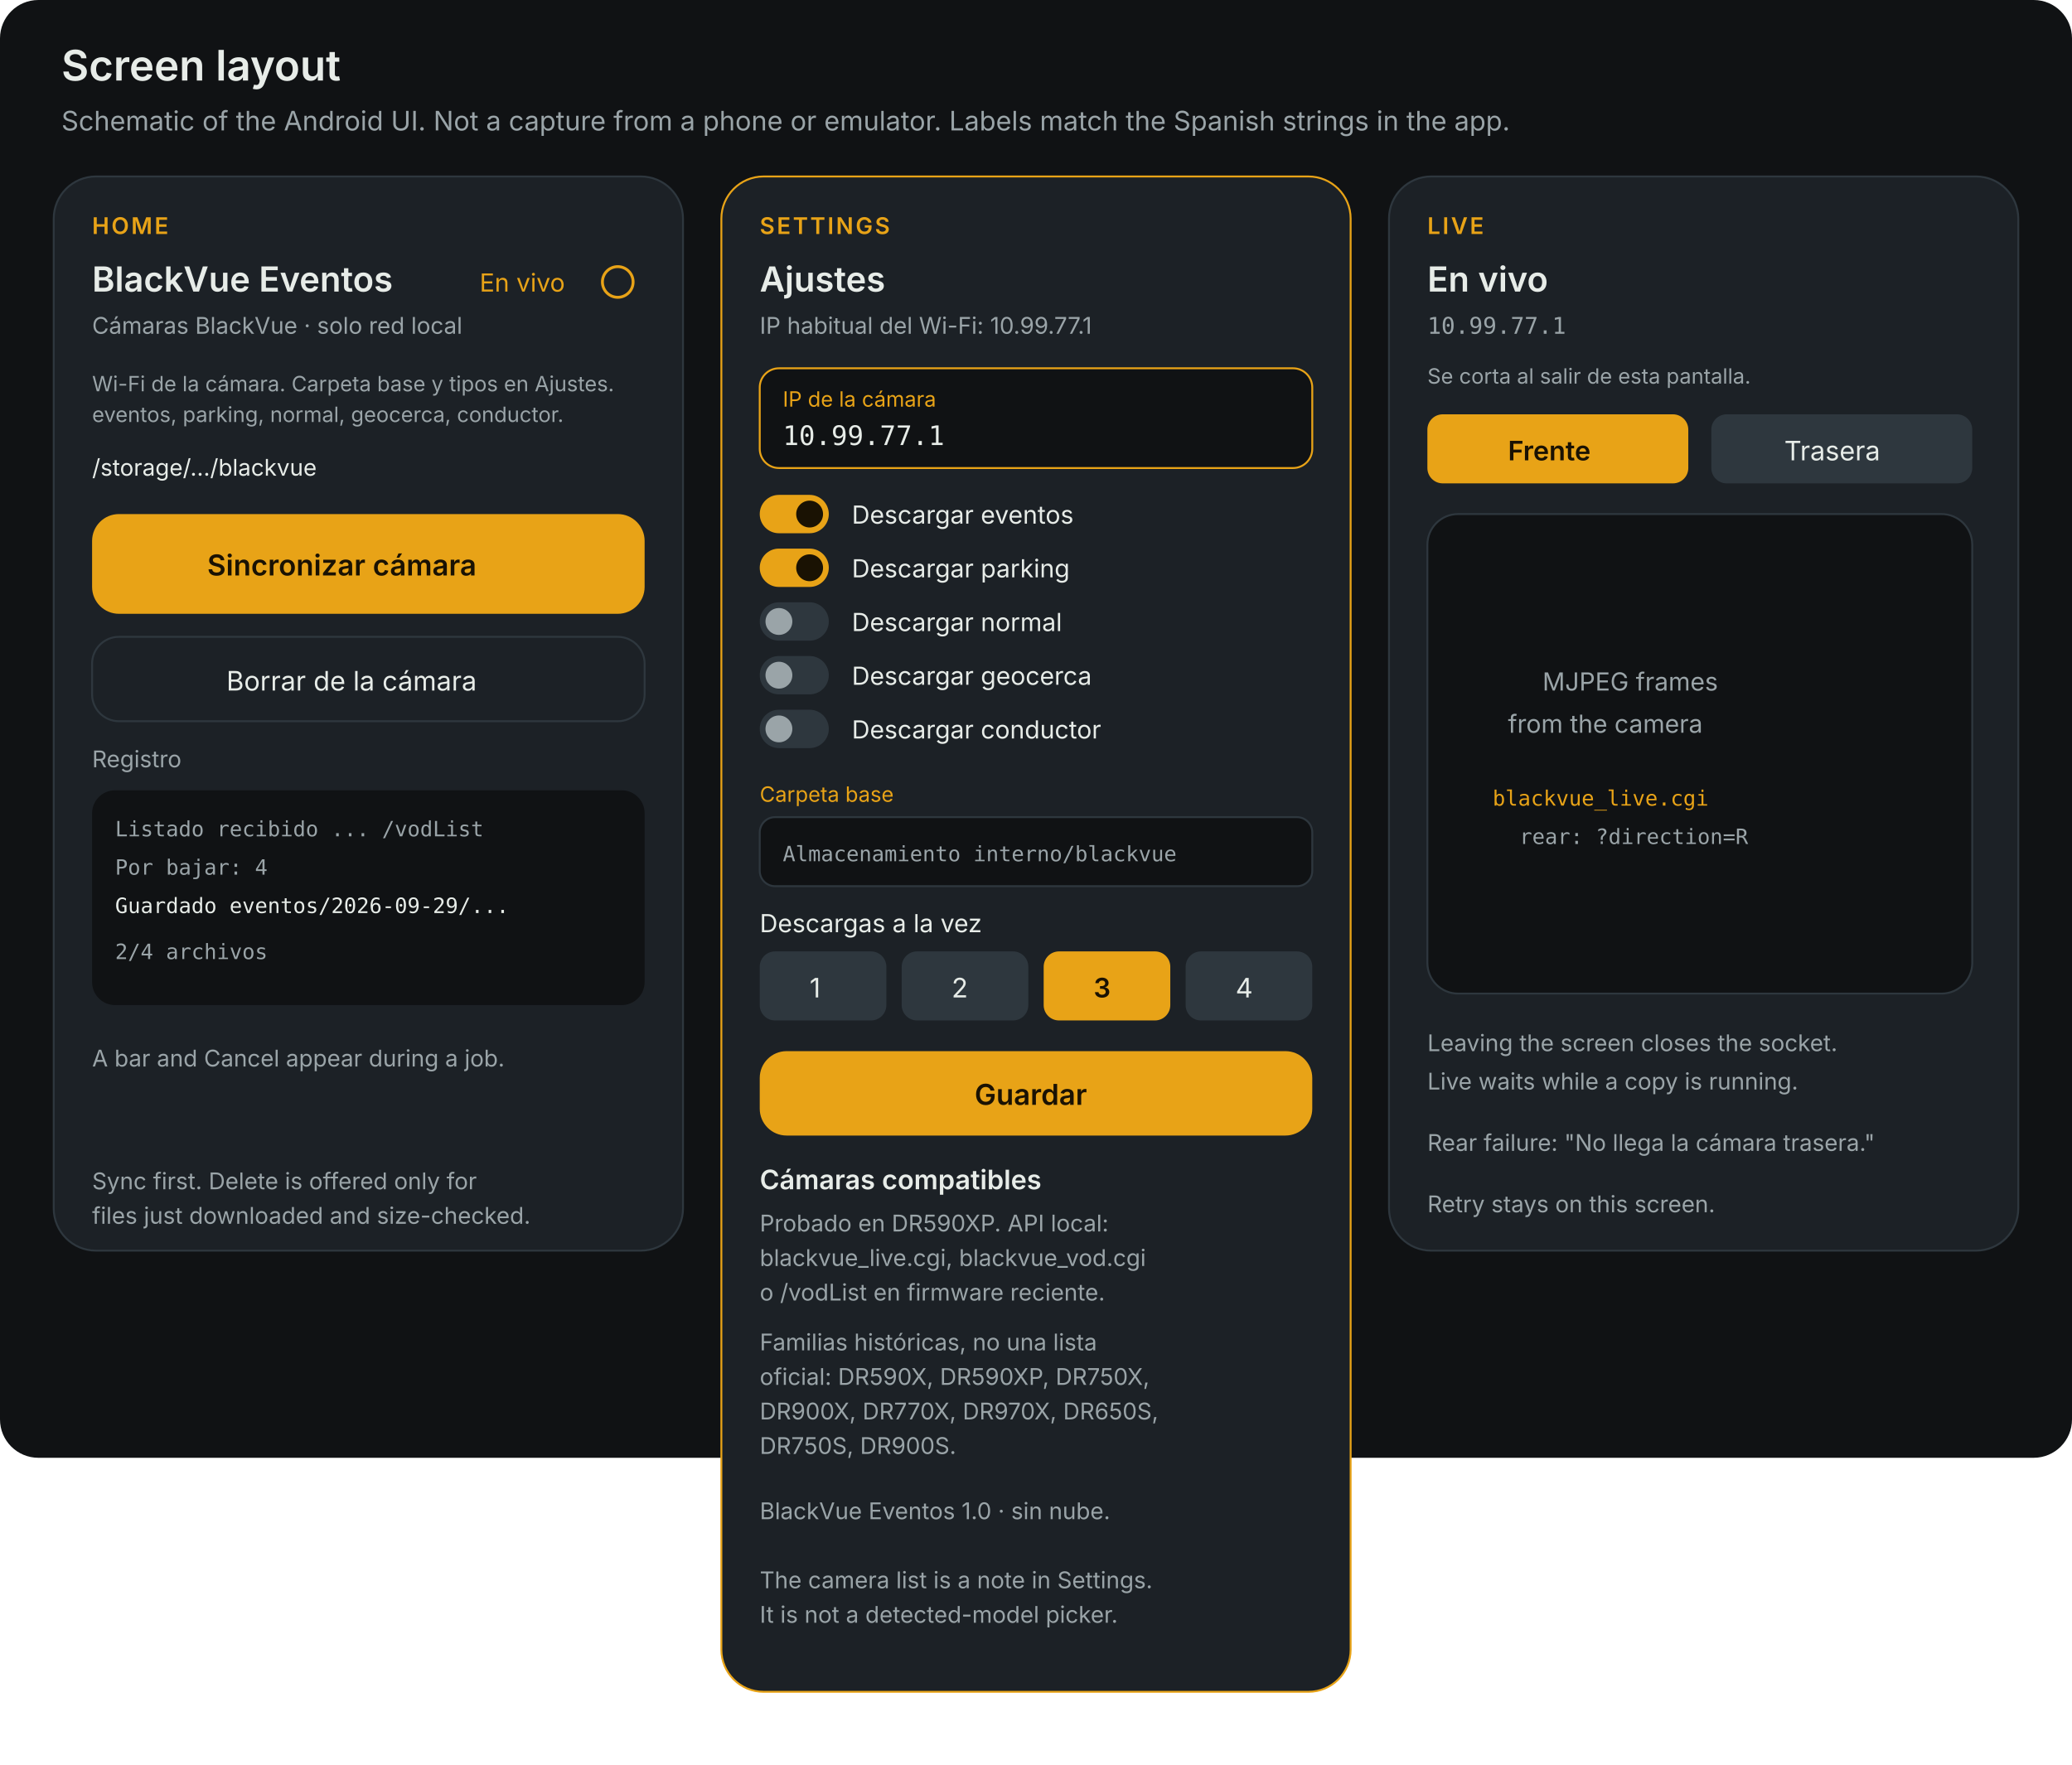
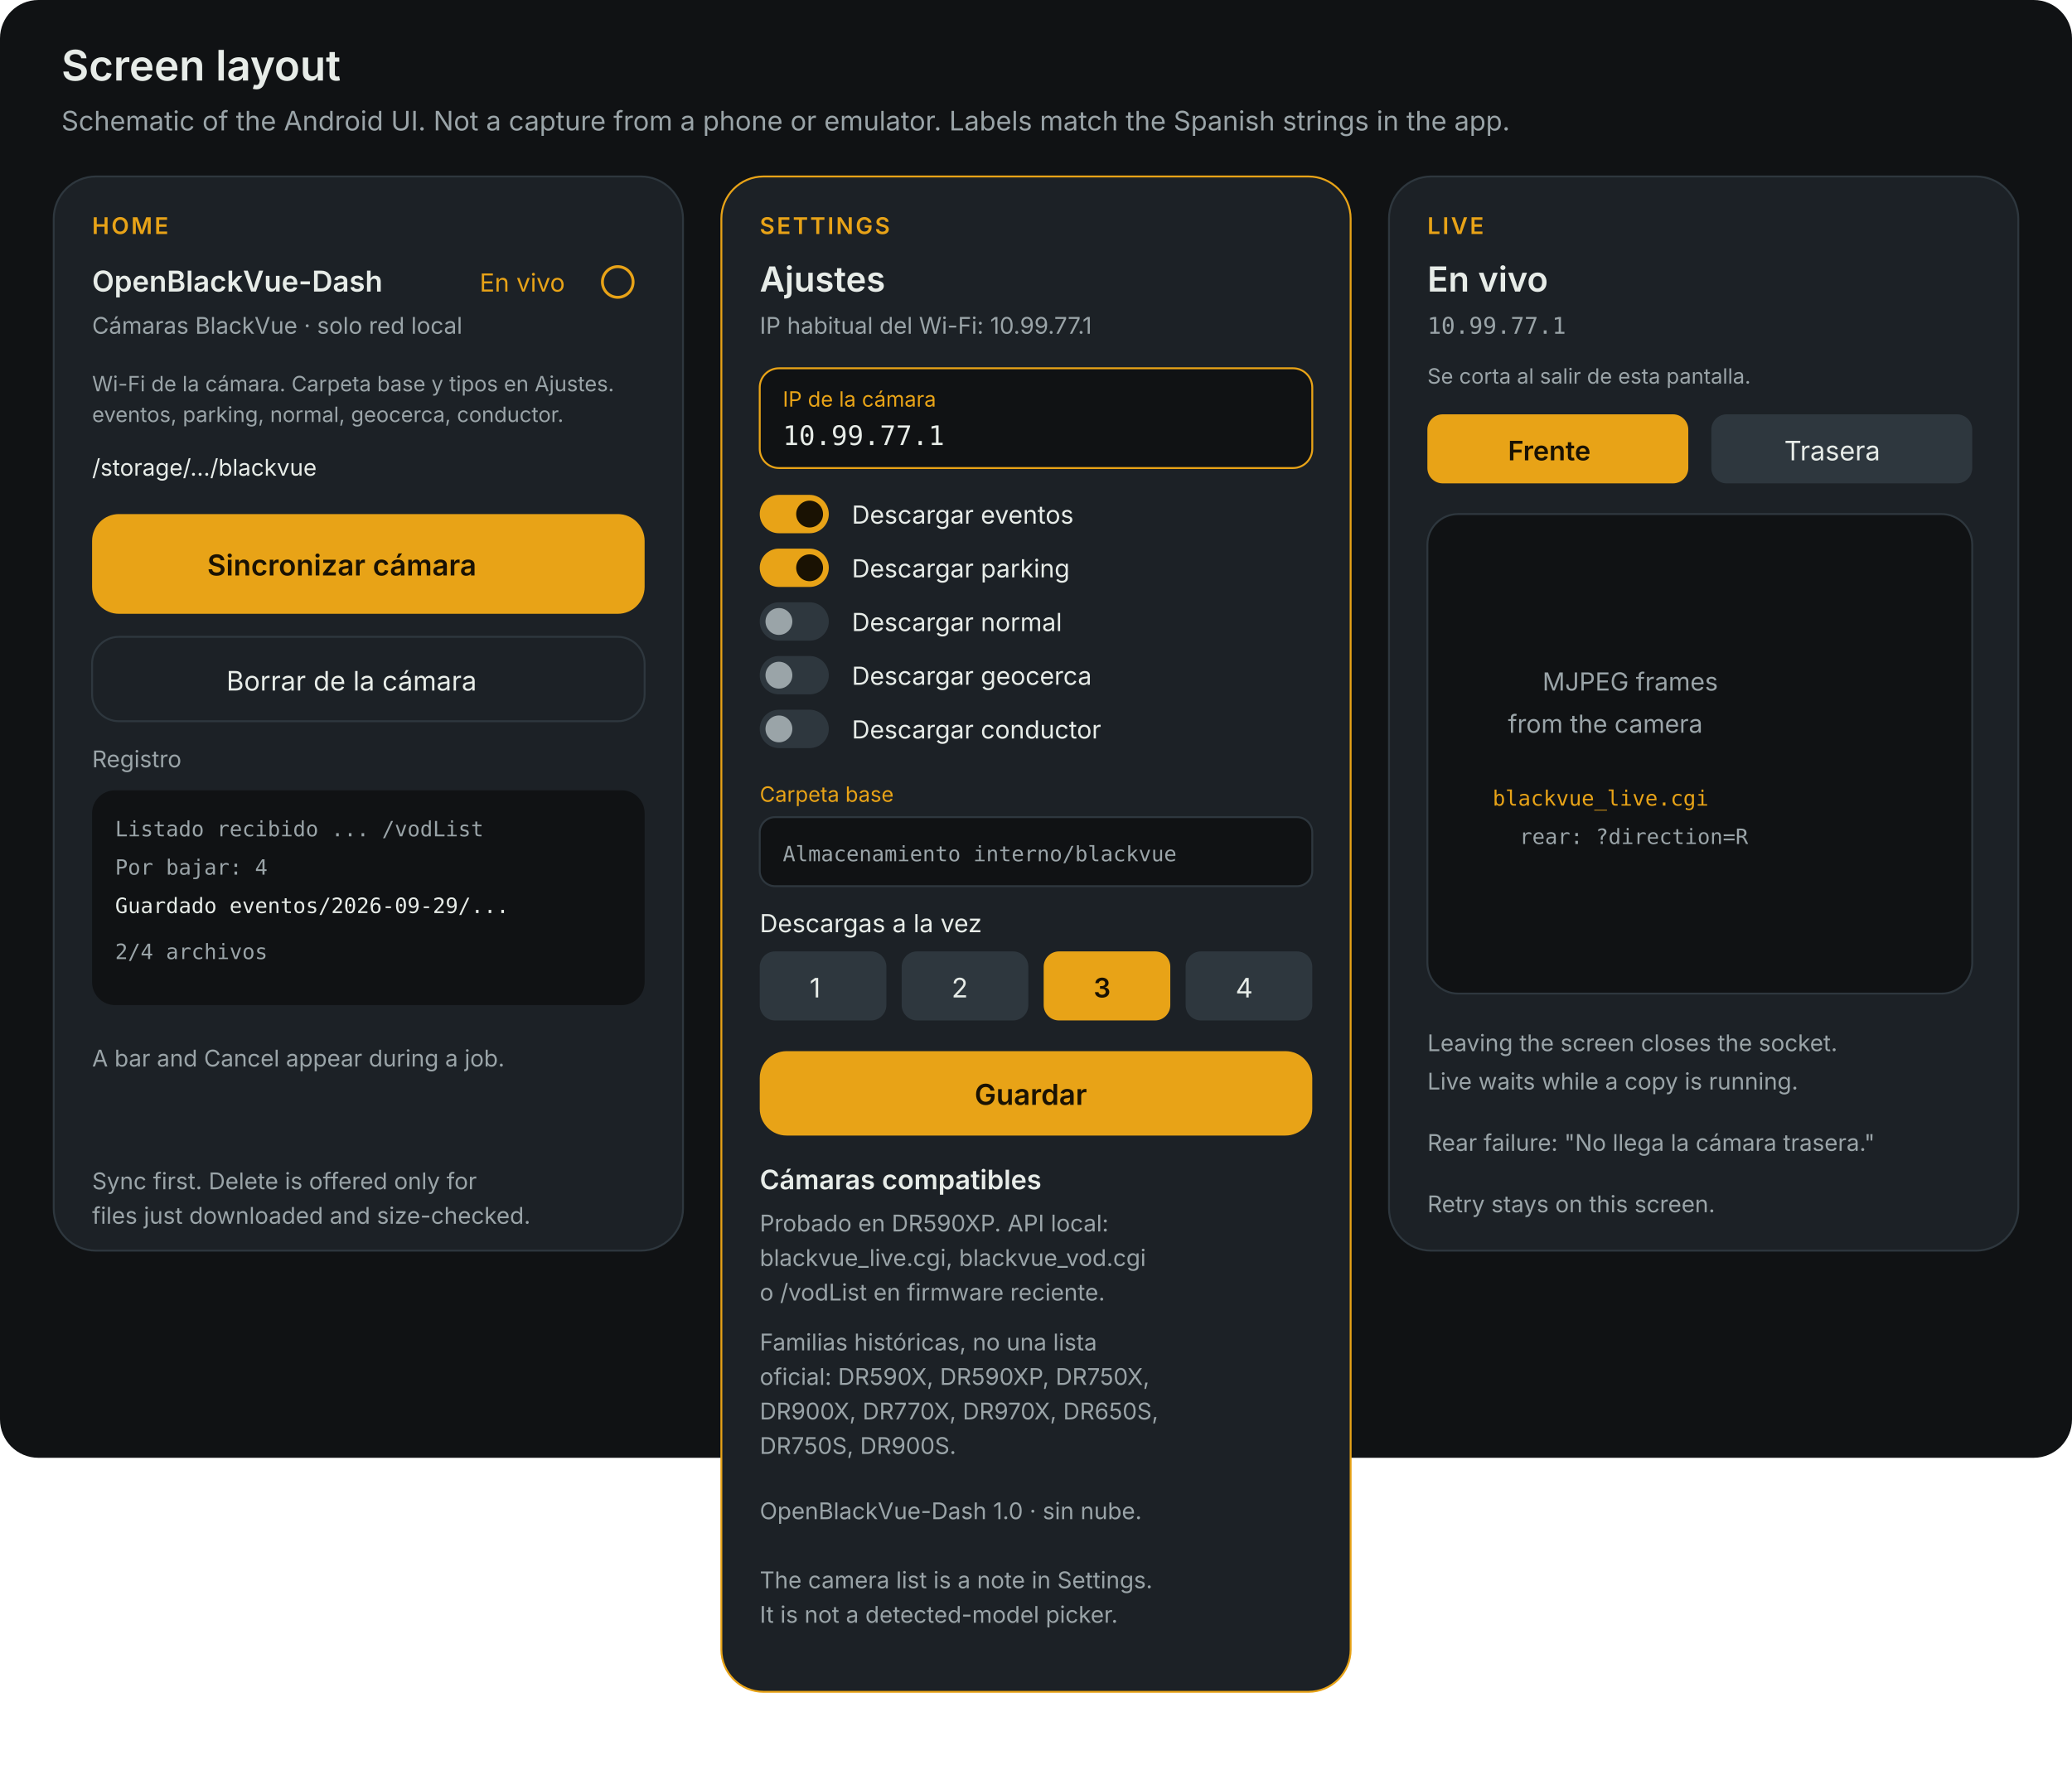
<svg xmlns="http://www.w3.org/2000/svg" viewBox="0 0 1080 920" role="img" aria-labelledby="uiTitle uiDesc">
  <rect width="1080" height="760" rx="20" fill="#101214" />
  <text x="32" y="42" fill="#E7ECE8" font-family="Inter, Segoe UI, Helvetica, Arial, sans-serif" font-size="22" font-weight="600">Screen layout</text>
  <text x="32" y="68" fill="#9AA4A8" font-family="Inter, Segoe UI, Helvetica, Arial, sans-serif" font-size="14">Schematic of the Android UI. Not a capture from a phone or emulator. Labels match the Spanish strings in the app.</text>
  <rect x="28" y="92" width="328" height="560" rx="22" fill="#1C2126" stroke="#2E373E" />
  <text x="48" y="122" fill="#E8A317" font-family="Inter, Segoe UI, Helvetica, Arial, sans-serif" font-size="12" font-weight="600" letter-spacing="1.1">HOME</text>
-   <text x="48" y="152" fill="#E7ECE8" font-family="Inter, Segoe UI, Helvetica, Arial, sans-serif" font-size="18" font-weight="600">BlackVue Eventos</text>
+   <text x="48" y="152" fill="#E7ECE8" font-family="Inter, Segoe UI, Helvetica, Arial, sans-serif" font-size="15" font-weight="600">OpenBlackVue-Dash</text>
  <text x="48" y="174" fill="#9AA4A8" font-family="Inter, Segoe UI, Helvetica, Arial, sans-serif" font-size="12">Cámaras BlackVue · solo red local</text>
  <text x="250" y="152" fill="#E8A317" font-family="Inter, Segoe UI, Helvetica, Arial, sans-serif" font-size="13">En vivo</text>
  <circle cx="322" cy="147" r="8" fill="none" stroke="#E8A317" stroke-width="1.5" />
  <text x="48" y="204" fill="#9AA4A8" font-family="Inter, Segoe UI, Helvetica, Arial, sans-serif" font-size="11">Wi-Fi de la cámara. Carpeta base y tipos en Ajustes.</text>
  <text x="48" y="220" fill="#9AA4A8" font-family="Inter, Segoe UI, Helvetica, Arial, sans-serif" font-size="11">eventos, parking, normal, geocerca, conductor.</text>
  <text x="48" y="248" fill="#E7ECE8" font-family="Inter, Segoe UI, Helvetica, Arial, sans-serif" font-size="12">/storage/.../blackvue</text>
  <rect x="48" y="268" width="288" height="52" rx="14" fill="#E8A317" />
  <text x="108" y="300" fill="#1A1203" font-family="Inter, Segoe UI, Helvetica, Arial, sans-serif" font-size="15" font-weight="600">Sincronizar cámara</text>
  <rect x="48" y="332" width="288" height="44" rx="14" fill="none" stroke="#2E373E" />
  <text x="118" y="360" fill="#E7ECE8" font-family="Inter, Segoe UI, Helvetica, Arial, sans-serif" font-size="14">Borrar de la cámara</text>
  <text x="48" y="400" fill="#9AA4A8" font-family="Inter, Segoe UI, Helvetica, Arial, sans-serif" font-size="12">Registro</text>
  <rect x="48" y="412" width="288" height="112" rx="12" fill="#101214" />
  <text x="60" y="436" fill="#9AA4A8" font-family="ui-monospace, SFMono-Regular, Menlo, Consolas, monospace" font-size="11">Listado recibido ... /vodList</text>
  <text x="60" y="456" fill="#9AA4A8" font-family="ui-monospace, SFMono-Regular, Menlo, Consolas, monospace" font-size="11">Por bajar: 4</text>
  <text x="60" y="476" fill="#E7ECE8" font-family="ui-monospace, SFMono-Regular, Menlo, Consolas, monospace" font-size="11">Guardado eventos/2026-09-29/...</text>
  <text x="60" y="500" fill="#9AA4A8" font-family="ui-monospace, SFMono-Regular, Menlo, Consolas, monospace" font-size="11">2/4 archivos</text>
  <text x="48" y="556" fill="#9AA4A8" font-family="Inter, Segoe UI, Helvetica, Arial, sans-serif" font-size="12">A bar and Cancel appear during a job.</text>
  <text x="48" y="620" fill="#9AA4A8" font-family="Inter, Segoe UI, Helvetica, Arial, sans-serif" font-size="12">Sync first. Delete is offered only for</text>
  <text x="48" y="638" fill="#9AA4A8" font-family="Inter, Segoe UI, Helvetica, Arial, sans-serif" font-size="12">files just downloaded and size-checked.</text>
  <rect x="376" y="92" width="328" height="790" rx="22" fill="#1C2126" stroke="#E8A317" />
  <text x="396" y="122" fill="#E8A317" font-family="Inter, Segoe UI, Helvetica, Arial, sans-serif" font-size="12" font-weight="600" letter-spacing="1.1">SETTINGS</text>
  <text x="396" y="152" fill="#E7ECE8" font-family="Inter, Segoe UI, Helvetica, Arial, sans-serif" font-size="18" font-weight="600">Ajustes</text>
  <text x="396" y="174" fill="#9AA4A8" font-family="Inter, Segoe UI, Helvetica, Arial, sans-serif" font-size="12">IP habitual del Wi-Fi: 10.99.77.1</text>
  <rect x="396" y="192" width="288" height="52" rx="10" fill="#101214" stroke="#E8A317" />
  <text x="408" y="212" fill="#E8A317" font-family="Inter, Segoe UI, Helvetica, Arial, sans-serif" font-size="11">IP de la cámara</text>
  <text x="408" y="232" fill="#E7ECE8" font-family="ui-monospace, SFMono-Regular, Menlo, Consolas, monospace" font-size="14">10.99.77.1</text>
  <rect x="396" y="258" width="36" height="20" rx="10" fill="#E8A317" />
  <circle cx="422" cy="268" r="7" fill="#1A1203" />
  <text x="444" y="273" fill="#E7ECE8" font-family="Inter, Segoe UI, Helvetica, Arial, sans-serif" font-size="13">Descargar eventos</text>
  <rect x="396" y="286" width="36" height="20" rx="10" fill="#E8A317" />
  <circle cx="422" cy="296" r="7" fill="#1A1203" />
  <text x="444" y="301" fill="#E7ECE8" font-family="Inter, Segoe UI, Helvetica, Arial, sans-serif" font-size="13">Descargar parking</text>
  <rect x="396" y="314" width="36" height="20" rx="10" fill="#2E373E" />
  <circle cx="406" cy="324" r="7" fill="#9AA4A8" />
  <text x="444" y="329" fill="#E7ECE8" font-family="Inter, Segoe UI, Helvetica, Arial, sans-serif" font-size="13">Descargar normal</text>
  <rect x="396" y="342" width="36" height="20" rx="10" fill="#2E373E" />
  <circle cx="406" cy="352" r="7" fill="#9AA4A8" />
  <text x="444" y="357" fill="#E7ECE8" font-family="Inter, Segoe UI, Helvetica, Arial, sans-serif" font-size="13">Descargar geocerca</text>
  <rect x="396" y="370" width="36" height="20" rx="10" fill="#2E373E" />
  <circle cx="406" cy="380" r="7" fill="#9AA4A8" />
  <text x="444" y="385" fill="#E7ECE8" font-family="Inter, Segoe UI, Helvetica, Arial, sans-serif" font-size="13">Descargar conductor</text>
  <text x="396" y="418" fill="#E8A317" font-family="Inter, Segoe UI, Helvetica, Arial, sans-serif" font-size="11">Carpeta base</text>
  <rect x="396" y="426" width="288" height="36" rx="8" fill="#101214" stroke="#2E373E" />
  <text x="408" y="449" fill="#9AA4A8" font-family="ui-monospace, SFMono-Regular, Menlo, Consolas, monospace" font-size="11">Almacenamiento interno/blackvue</text>
  <text x="396" y="486" fill="#E7ECE8" font-family="Inter, Segoe UI, Helvetica, Arial, sans-serif" font-size="13">Descargas a la vez</text>
  <rect x="396" y="496" width="66" height="36" rx="8" fill="#2E373E" />
  <text x="422" y="520" fill="#E7ECE8" font-family="Inter, Segoe UI, Helvetica, Arial, sans-serif" font-size="14">1</text>
  <rect x="470" y="496" width="66" height="36" rx="8" fill="#2E373E" />
  <text x="496" y="520" fill="#E7ECE8" font-family="Inter, Segoe UI, Helvetica, Arial, sans-serif" font-size="14">2</text>
  <rect x="544" y="496" width="66" height="36" rx="8" fill="#E8A317" />
  <text x="570" y="520" fill="#1A1203" font-family="Inter, Segoe UI, Helvetica, Arial, sans-serif" font-size="14" font-weight="600">3</text>
  <rect x="618" y="496" width="66" height="36" rx="8" fill="#2E373E" />
  <text x="644" y="520" fill="#E7ECE8" font-family="Inter, Segoe UI, Helvetica, Arial, sans-serif" font-size="14">4</text>
  <rect x="396" y="548" width="288" height="44" rx="14" fill="#E8A317" />
  <text x="508" y="576" fill="#1A1203" font-family="Inter, Segoe UI, Helvetica, Arial, sans-serif" font-size="15" font-weight="600">Guardar</text>
  <text x="396" y="620" fill="#E7ECE8" font-family="Inter, Segoe UI, Helvetica, Arial, sans-serif" font-size="14" font-weight="600">Cámaras compatibles</text>
  <text x="396" y="642" fill="#9AA4A8" font-family="Inter, Segoe UI, Helvetica, Arial, sans-serif" font-size="12">Probado en DR590XP. API local:</text>
  <text x="396" y="660" fill="#9AA4A8" font-family="Inter, Segoe UI, Helvetica, Arial, sans-serif" font-size="12">blackvue_live.cgi, blackvue_vod.cgi</text>
  <text x="396" y="678" fill="#9AA4A8" font-family="Inter, Segoe UI, Helvetica, Arial, sans-serif" font-size="12">o /vodList en firmware reciente.</text>
  <text x="396" y="704" fill="#9AA4A8" font-family="Inter, Segoe UI, Helvetica, Arial, sans-serif" font-size="12">Familias históricas, no una lista</text>
  <text x="396" y="722" fill="#9AA4A8" font-family="Inter, Segoe UI, Helvetica, Arial, sans-serif" font-size="12">oficial: DR590X, DR590XP, DR750X,</text>
  <text x="396" y="740" fill="#9AA4A8" font-family="Inter, Segoe UI, Helvetica, Arial, sans-serif" font-size="12">DR900X, DR770X, DR970X, DR650S,</text>
  <text x="396" y="758" fill="#9AA4A8" font-family="Inter, Segoe UI, Helvetica, Arial, sans-serif" font-size="12">DR750S, DR900S.</text>
-   <text x="396" y="792" fill="#9AA4A8" font-family="Inter, Segoe UI, Helvetica, Arial, sans-serif" font-size="12">BlackVue Eventos 1.0 · sin nube.</text>
+   <text x="396" y="792" fill="#9AA4A8" font-family="Inter, Segoe UI, Helvetica, Arial, sans-serif" font-size="12">OpenBlackVue-Dash 1.0 · sin nube.</text>
  <text x="396" y="828" fill="#9AA4A8" font-family="Inter, Segoe UI, Helvetica, Arial, sans-serif" font-size="12">The camera list is a note in Settings.</text>
  <text x="396" y="846" fill="#9AA4A8" font-family="Inter, Segoe UI, Helvetica, Arial, sans-serif" font-size="12">It is not a detected-model picker.</text>
  <rect x="724" y="92" width="328" height="560" rx="22" fill="#1C2126" stroke="#2E373E" />
  <text x="744" y="122" fill="#E8A317" font-family="Inter, Segoe UI, Helvetica, Arial, sans-serif" font-size="12" font-weight="600" letter-spacing="1.1">LIVE</text>
  <text x="744" y="152" fill="#E7ECE8" font-family="Inter, Segoe UI, Helvetica, Arial, sans-serif" font-size="18" font-weight="600">En vivo</text>
  <text x="744" y="174" fill="#9AA4A8" font-family="ui-monospace, SFMono-Regular, Menlo, Consolas, monospace" font-size="12">10.99.77.1</text>
  <text x="744" y="200" fill="#9AA4A8" font-family="Inter, Segoe UI, Helvetica, Arial, sans-serif" font-size="11">Se corta al salir de esta pantalla.</text>
  <rect x="744" y="216" width="136" height="36" rx="8" fill="#E8A317" />
  <text x="786" y="240" fill="#1A1203" font-family="Inter, Segoe UI, Helvetica, Arial, sans-serif" font-size="14" font-weight="600">Frente</text>
  <rect x="892" y="216" width="136" height="36" rx="8" fill="#2E373E" />
  <text x="930" y="240" fill="#E7ECE8" font-family="Inter, Segoe UI, Helvetica, Arial, sans-serif" font-size="14">Trasera</text>
  <rect x="744" y="268" width="284" height="250" rx="16" fill="#101214" stroke="#2E373E" />
  <text x="804" y="360" fill="#9AA4A8" font-family="Inter, Segoe UI, Helvetica, Arial, sans-serif" font-size="13">MJPEG frames</text>
  <text x="786" y="382" fill="#9AA4A8" font-family="Inter, Segoe UI, Helvetica, Arial, sans-serif" font-size="13">from the camera</text>
  <text x="778" y="420" fill="#E8A317" font-family="ui-monospace, SFMono-Regular, Menlo, Consolas, monospace" font-size="11">blackvue_live.cgi</text>
  <text x="792" y="440" fill="#9AA4A8" font-family="ui-monospace, SFMono-Regular, Menlo, Consolas, monospace" font-size="11">rear: ?direction=R</text>
  <text x="744" y="548" fill="#9AA4A8" font-family="Inter, Segoe UI, Helvetica, Arial, sans-serif" font-size="12">Leaving the screen closes the socket.</text>
  <text x="744" y="568" fill="#9AA4A8" font-family="Inter, Segoe UI, Helvetica, Arial, sans-serif" font-size="12">Live waits while a copy is running.</text>
  <text x="744" y="600" fill="#9AA4A8" font-family="Inter, Segoe UI, Helvetica, Arial, sans-serif" font-size="12">Rear failure: "No llega la cámara trasera."</text>
  <text x="744" y="632" fill="#9AA4A8" font-family="Inter, Segoe UI, Helvetica, Arial, sans-serif" font-size="12">Retry stays on this screen.</text>
</svg>
